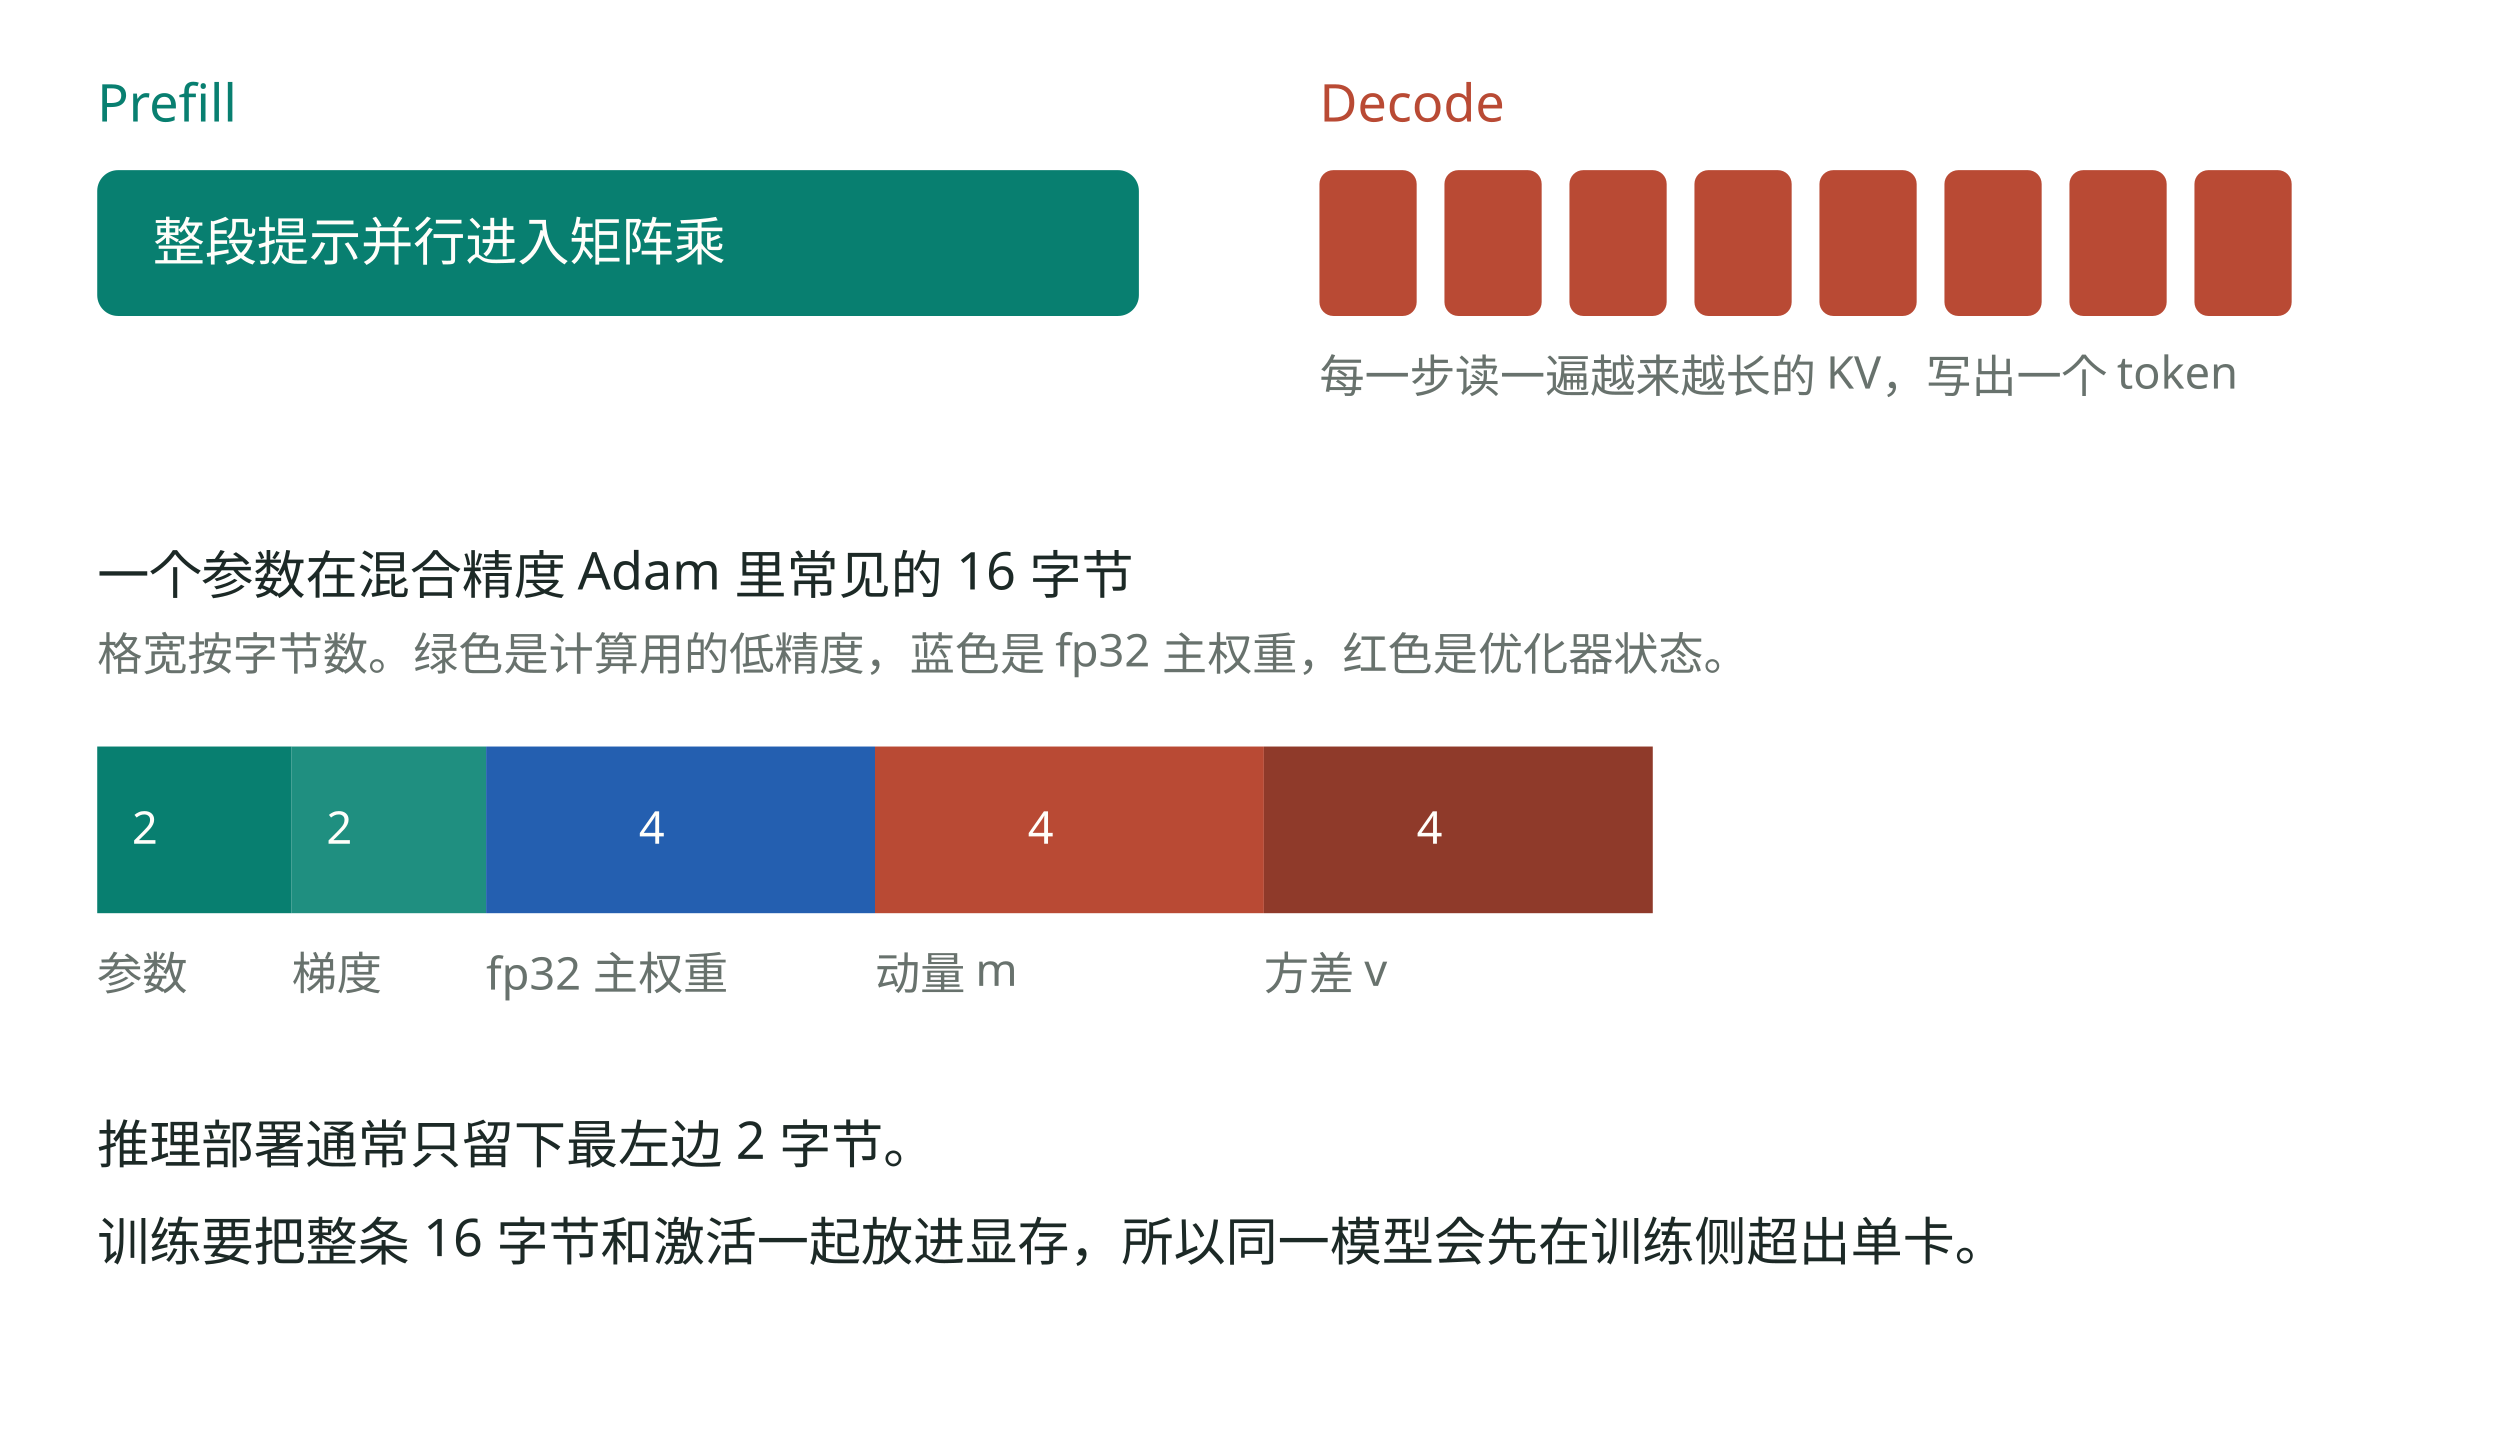
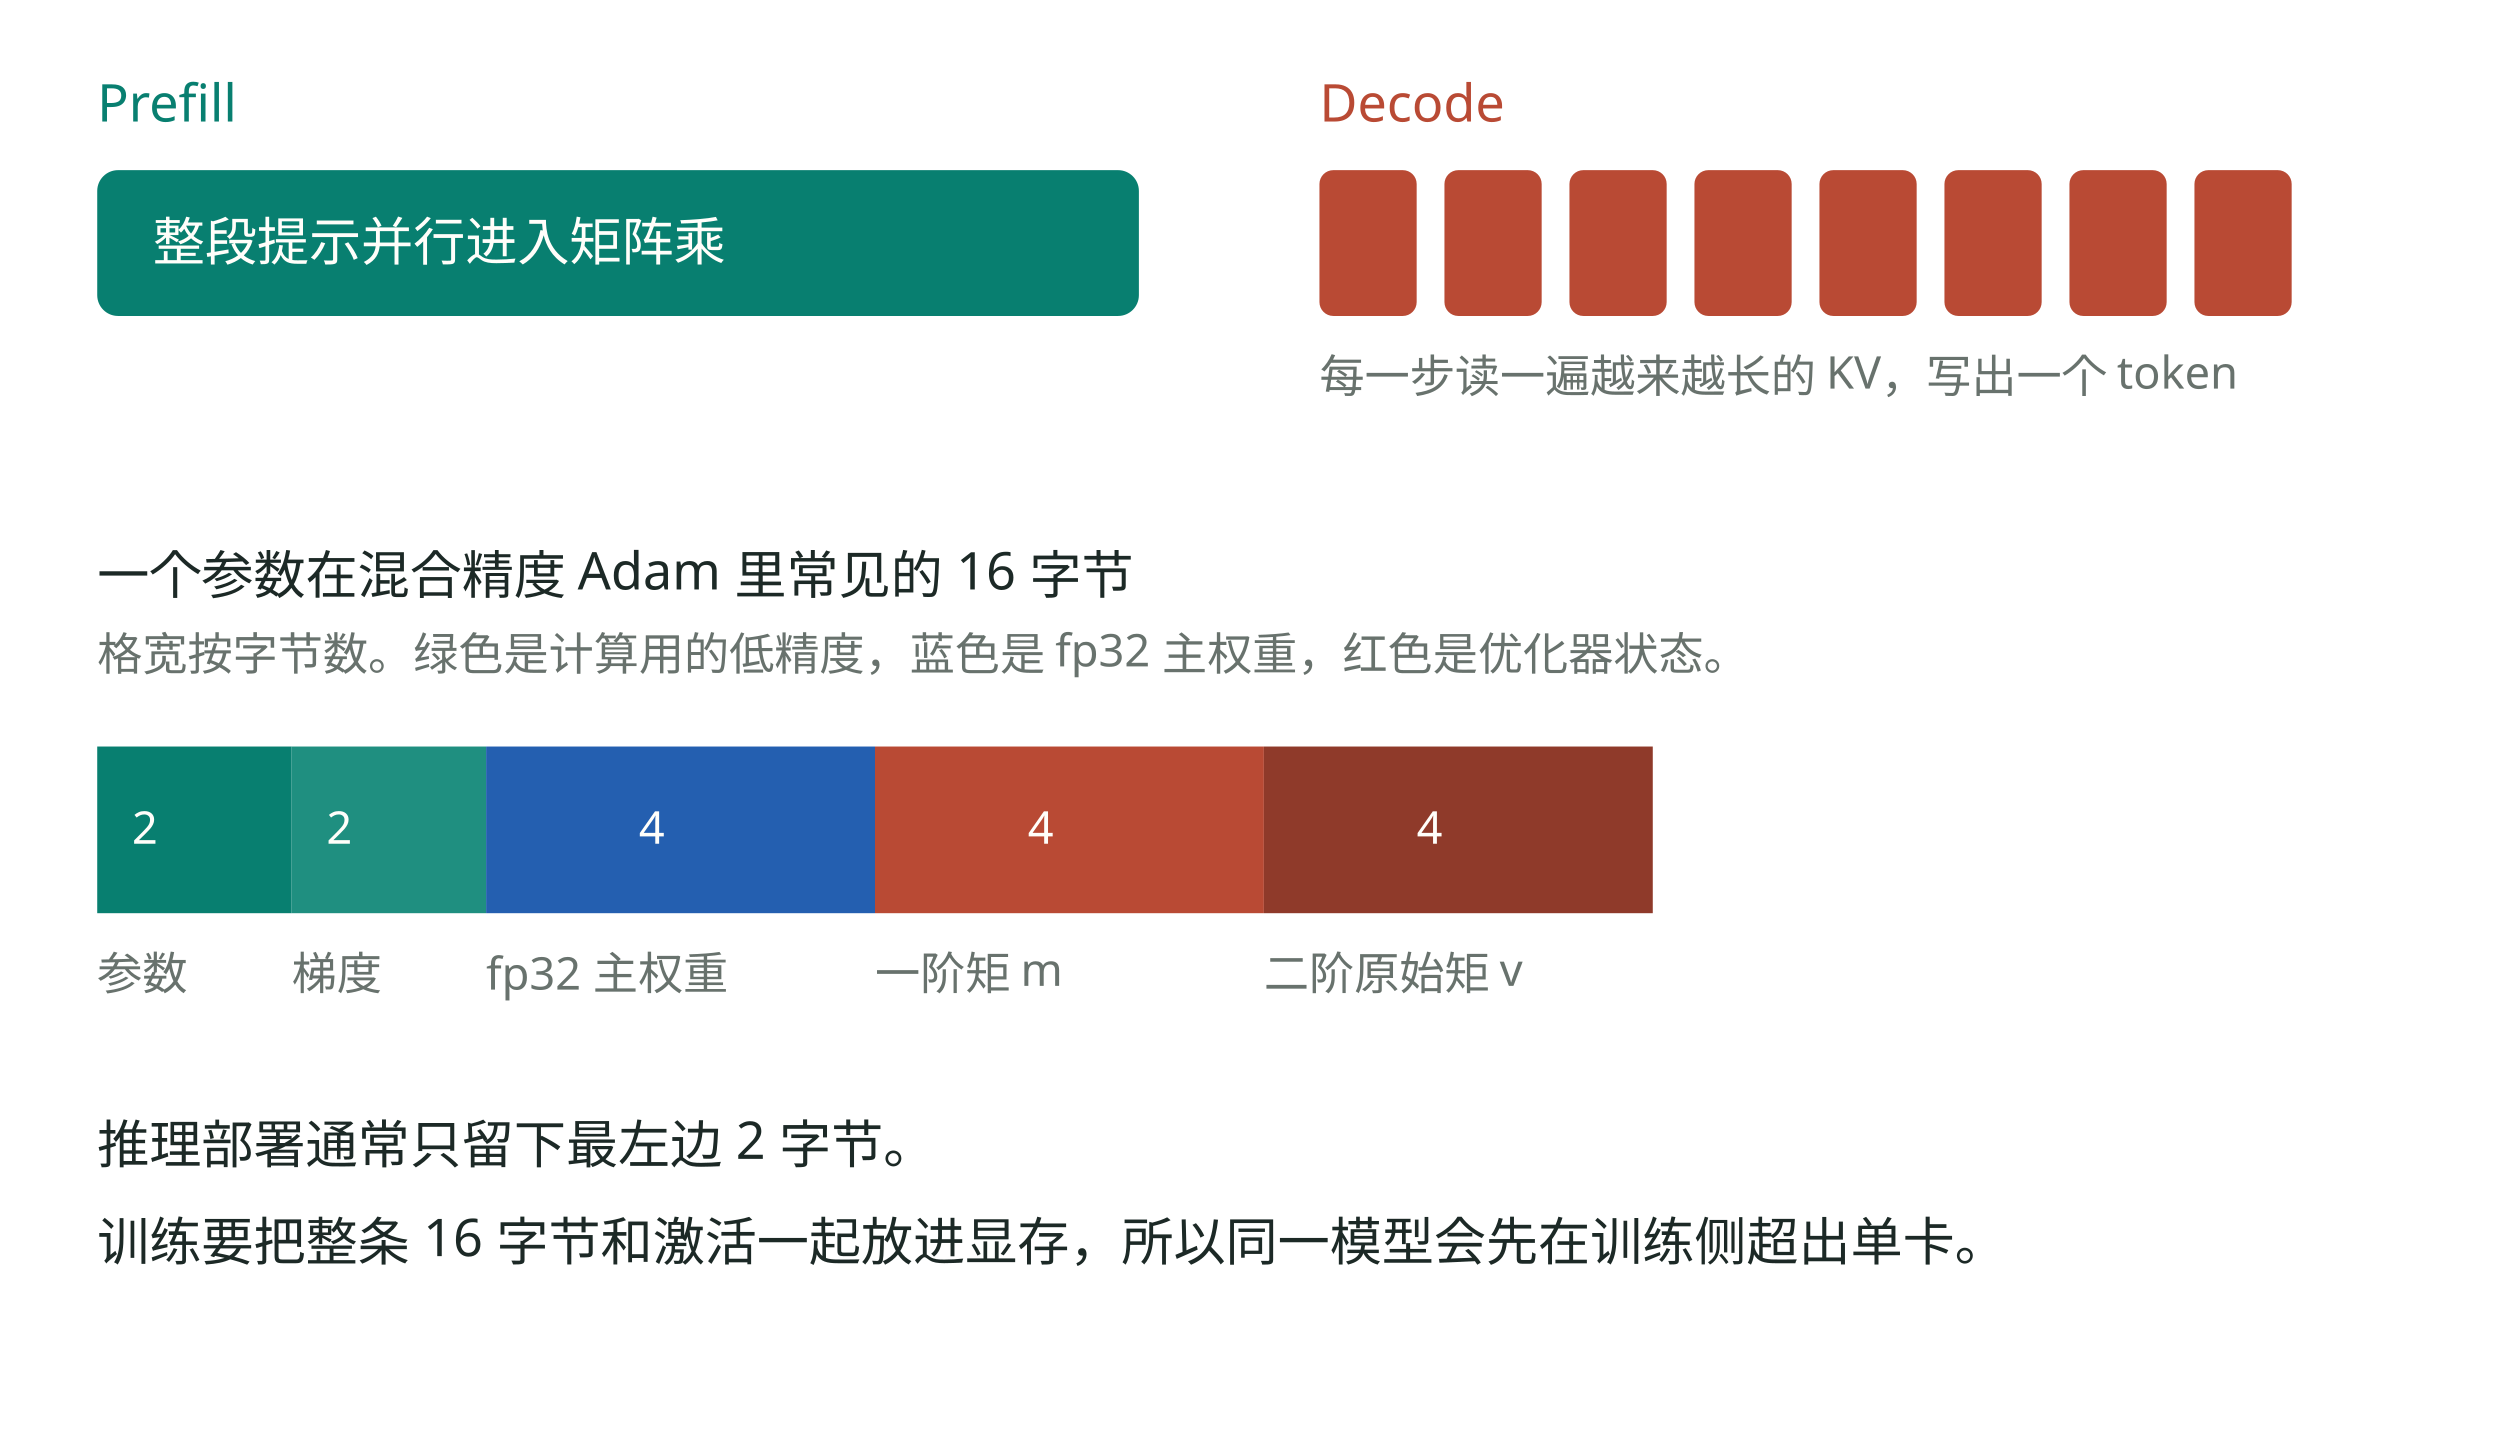
<svg xmlns="http://www.w3.org/2000/svg" viewBox="0 43 720 417" role="img" aria-labelledby="title desc">
  <g font-family="PingFang SC, Microsoft YaHei, sans-serif">
    <text x="28" y="78" font-size="15" fill="#087f70">Prefill</text>
    <rect x="28" y="92" width="300" height="42" rx="6" fill="#087f70" />
    <text x="44" y="118" font-size="15" fill="#fffefa">整段提示并行进入矩阵乘</text>
    <text x="380" y="78" font-size="15" fill="#b94a34">Decode</text>
    <g fill="#b94a34">
      <rect x="380" y="92" width="28" height="42" rx="4" />
      <rect x="416" y="92" width="28" height="42" rx="4" />
      <rect x="452" y="92" width="28" height="42" rx="4" />
      <rect x="488" y="92" width="28" height="42" rx="4" />
      <rect x="524" y="92" width="28" height="42" rx="4" />
      <rect x="560" y="92" width="28" height="42" rx="4" />
      <rect x="596" y="92" width="28" height="42" rx="4" />
      <rect x="632" y="92" width="28" height="42" rx="4" />
    </g>
    <text x="380" y="156" font-size="13" fill="#68726d">每一步读一遍越来越长的 KV，写出一个 token</text>
    <text x="28" y="214" font-size="15" fill="#1c2926">一个参数在混合精度 Adam 里常见的 16 字节</text>
    <text x="28" y="236" font-size="13" fill="#68726d">格宽按字节数。绿色是计算用的低精度，蓝色是 fp32 主权重，红色是优化器状态。</text>
    <g font-size="13" fill="#fffefa">
      <rect x="28" y="258" width="56" height="48" fill="#087f70" />
      <text x="38" y="286">2</text>
      <rect x="84" y="258" width="56" height="48" fill="#1f8f80" />
      <text x="94" y="286">2</text>
      <rect x="140" y="258" width="112" height="48" fill="#245fb0" />
      <text x="184" y="286">4</text>
      <rect x="252" y="258" width="112" height="48" fill="#b94a34" />
      <text x="296" y="286">4</text>
      <rect x="364" y="258" width="112" height="48" fill="#8f3a2a" />
      <text x="408" y="286">4</text>
    </g>
    <g font-size="13" fill="#68726d">
      <text x="28" y="328">参数</text>
      <text x="84" y="328">梯度</text>
      <text x="140" y="328">fp32 主权重</text>
-       <text x="252" y="328">动量 m</text>
-       <text x="364" y="328">方差 v</text>
+       <text x="252" y="328">一阶矩 m</text>
+       <text x="364" y="328">二阶原始矩 v</text>
    </g>
    <text x="28" y="378" font-size="15" fill="#1c2926">推理部署通常只留下最左边 2 字节。</text>
    <text x="28" y="406" font-size="15" fill="#1c2926">训练要把整条 16 字节和激活一起放进显存，所以同一模型会先在训练侧超出单卡。</text>
  </g>
</svg>
